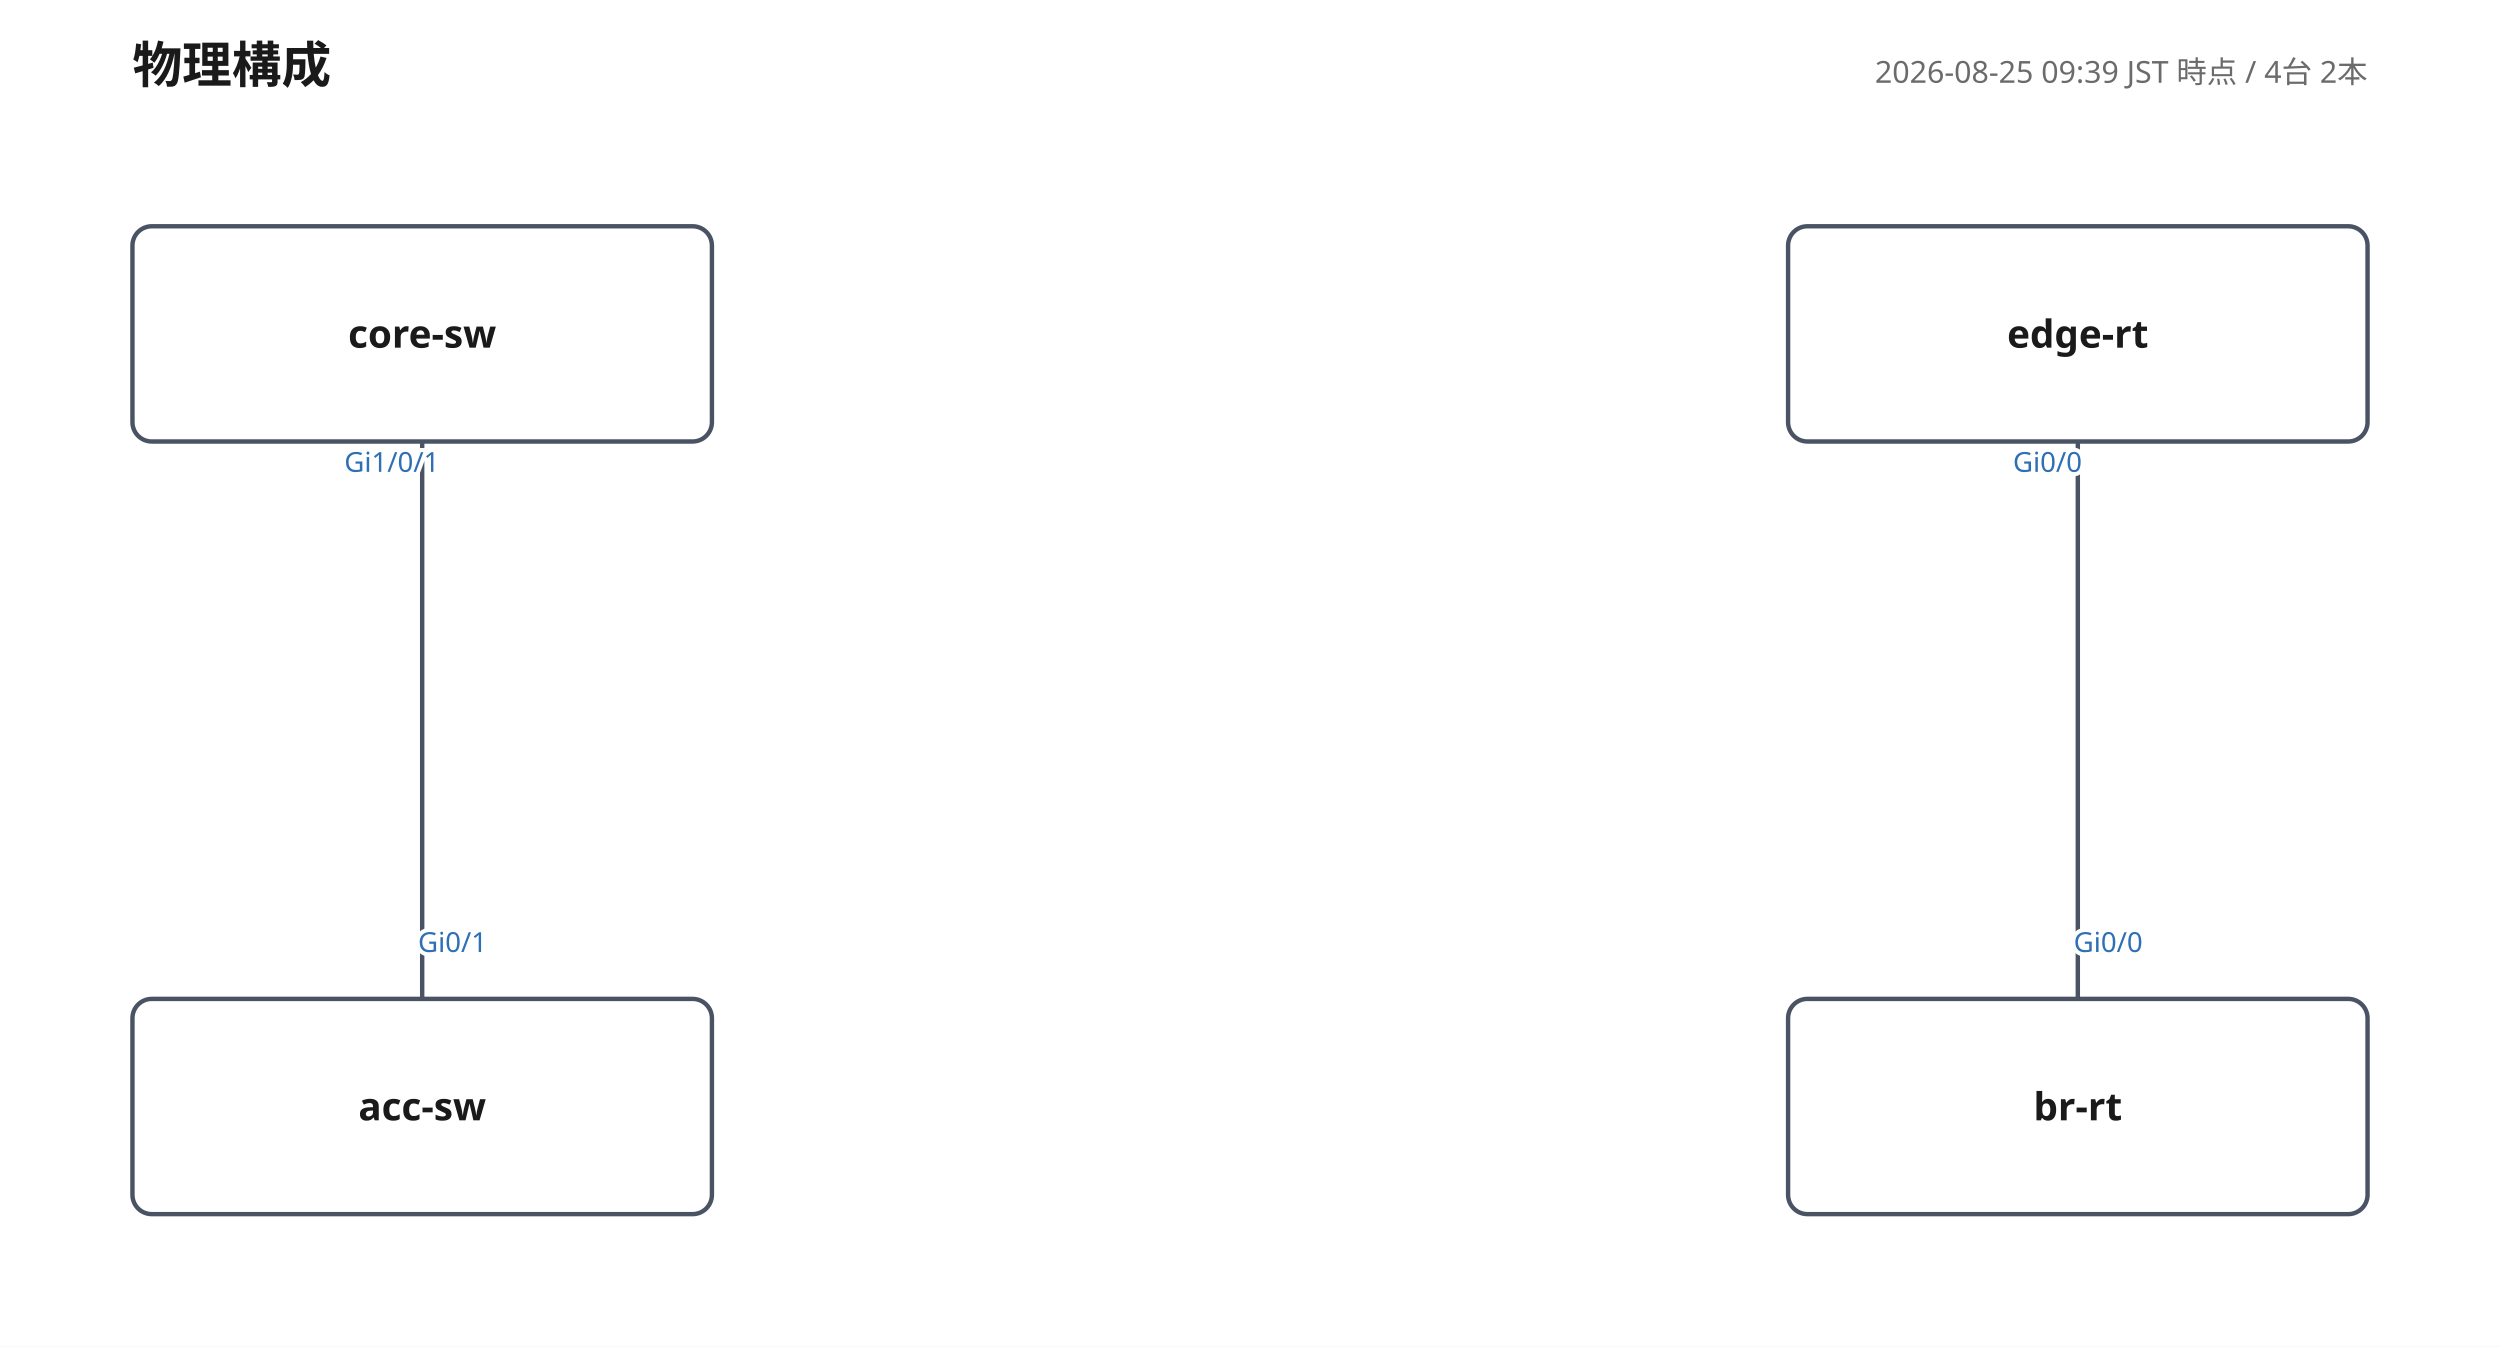
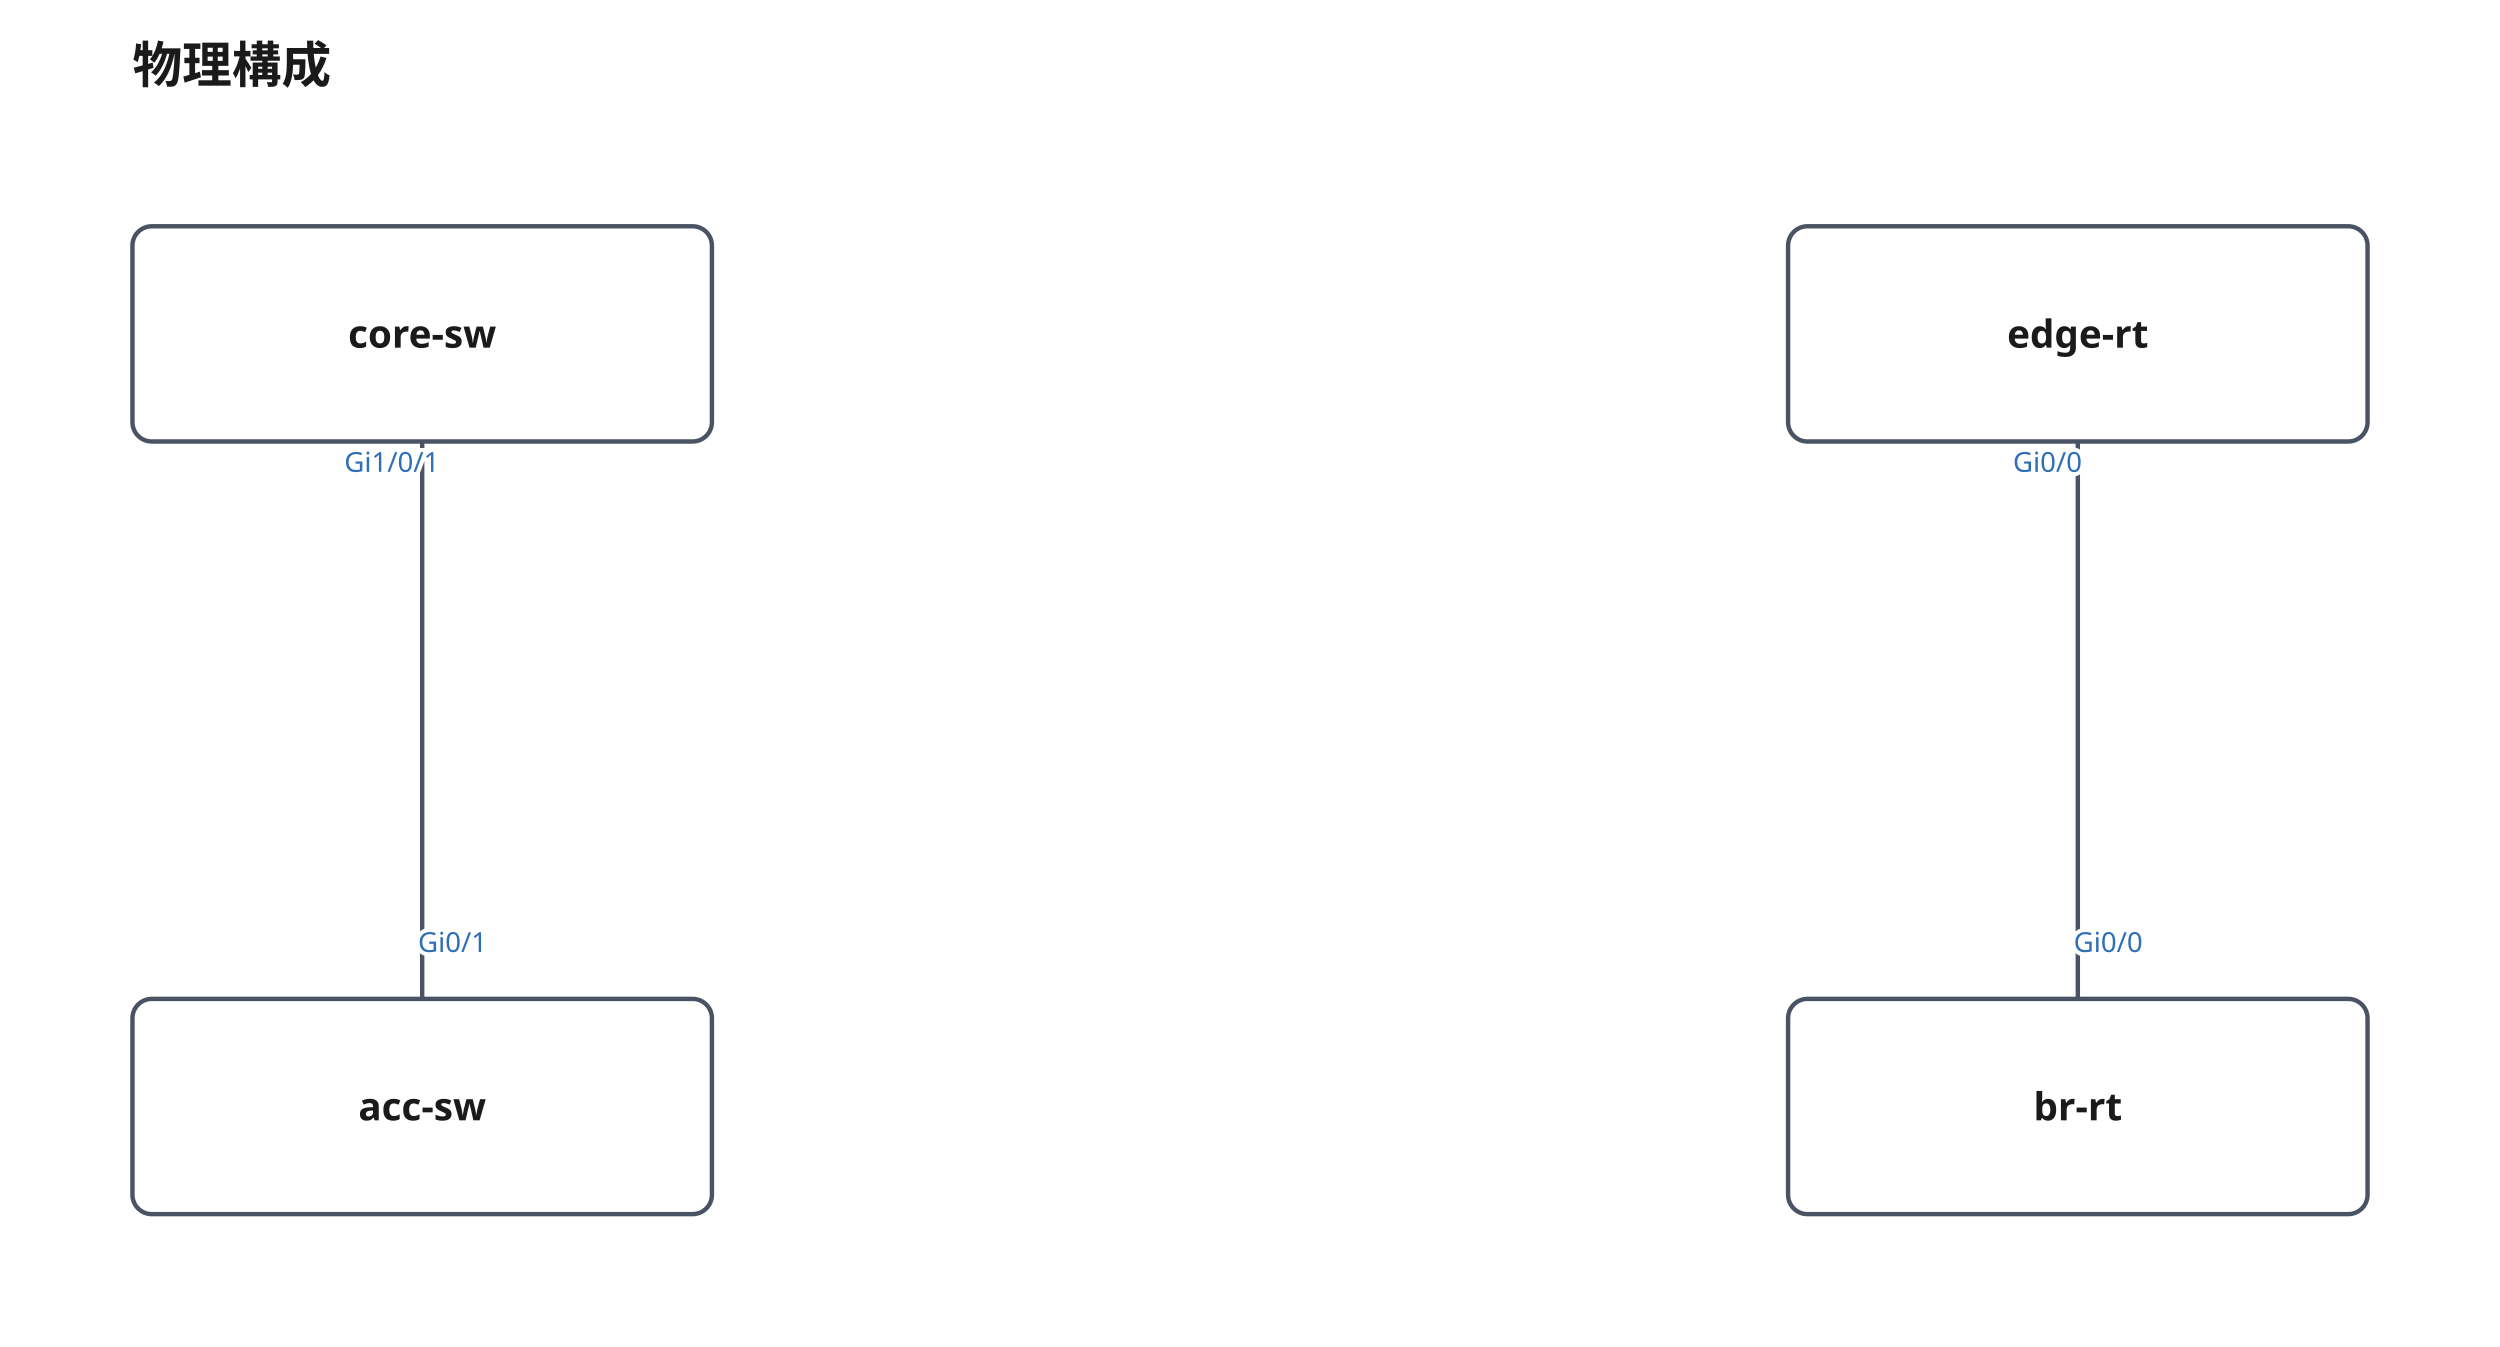
<svg xmlns="http://www.w3.org/2000/svg" width="906" height="488" viewBox="0 0 906 488" font-family="'Yu Gothic', 'Hiragino Kaku Gothic ProN', Meiryo, 'Noto Sans JP', sans-serif">
  <rect width="100%" height="100%" fill="#ffffff" />
  <text x="48" y="30" font-size="18" font-weight="700" fill="#1a1a1a">物理構成</text>
-   <text x="858" y="30" font-size="11" fill="#6b6b6b" text-anchor="end">2026-08-25 09:39 JST 時点 / 4台 2本</text>
  <polyline points="153,160 153,362" fill="none" stroke="#4a5364" stroke-width="1.6" />
  <text class="port-label" x="142.0" y="171.0" font-size="10" fill="#2f6fb5" text-anchor="middle" paint-order="stroke" stroke="#ffffff" stroke-width="3">Gi1/0/1</text>
  <text class="port-label" x="164.0" y="345.0" font-size="10" fill="#2f6fb5" text-anchor="middle" paint-order="stroke" stroke="#ffffff" stroke-width="3">Gi0/1</text>
  <polyline points="753,160 753,362" fill="none" stroke="#4a5364" stroke-width="1.6" />
  <text class="port-label" x="742.0" y="171.0" font-size="10" fill="#2f6fb5" text-anchor="middle" paint-order="stroke" stroke="#ffffff" stroke-width="3">Gi0/0</text>
  <text class="port-label" x="764.0" y="345.0" font-size="10" fill="#2f6fb5" text-anchor="middle" paint-order="stroke" stroke="#ffffff" stroke-width="3">Gi0/0</text>
  <g>
    <rect x="48" y="82" width="210" height="78" rx="7" fill="#ffffff" stroke="#4a5364" stroke-width="1.6" />
    <text x="153" y="126" font-size="14" font-weight="700" fill="#1a1a1a" text-anchor="middle">core-sw</text>
  </g>
  <g>
    <rect x="48" y="362" width="210" height="78" rx="7" fill="#ffffff" stroke="#4a5364" stroke-width="1.6" />
    <text x="153" y="406" font-size="14" font-weight="700" fill="#1a1a1a" text-anchor="middle">acc-sw</text>
  </g>
  <g>
    <rect x="648" y="82" width="210" height="78" rx="7" fill="#ffffff" stroke="#4a5364" stroke-width="1.6" />
    <text x="753" y="126" font-size="14" font-weight="700" fill="#1a1a1a" text-anchor="middle">edge-rt</text>
  </g>
  <g>
    <rect x="648" y="362" width="210" height="78" rx="7" fill="#ffffff" stroke="#4a5364" stroke-width="1.6" />
    <text x="753" y="406" font-size="14" font-weight="700" fill="#1a1a1a" text-anchor="middle">br-rt</text>
  </g>
</svg>
